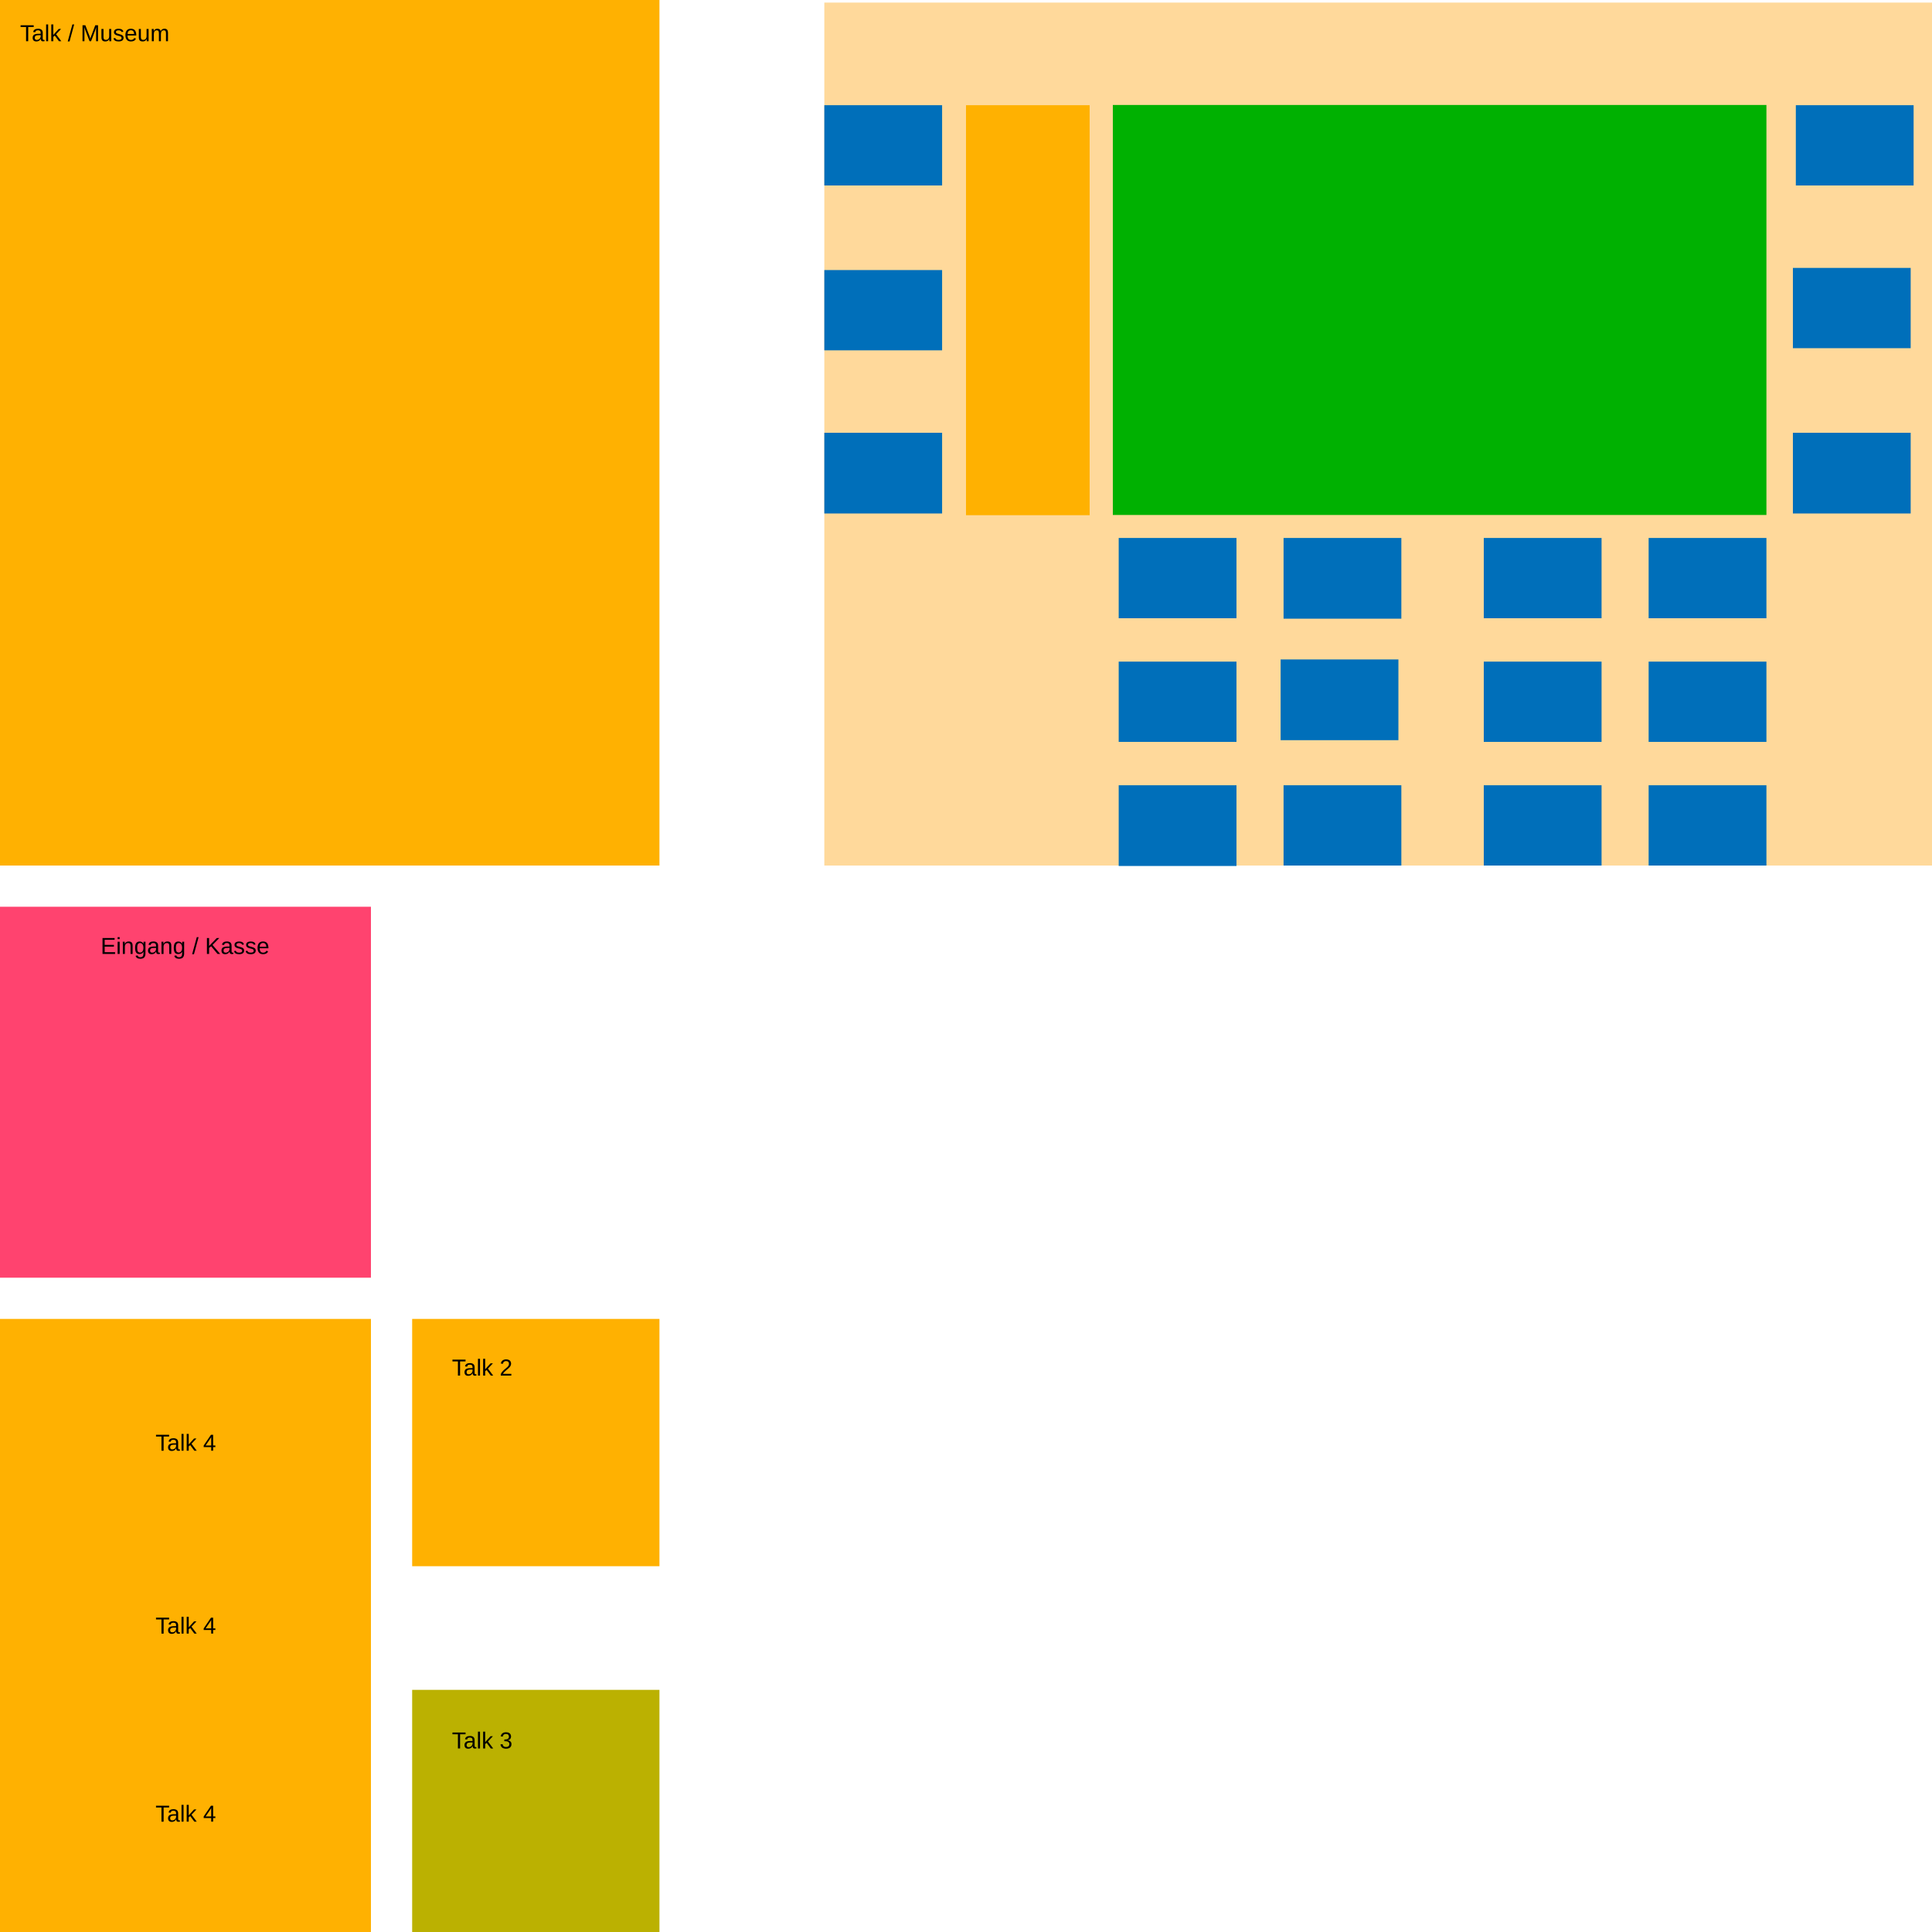
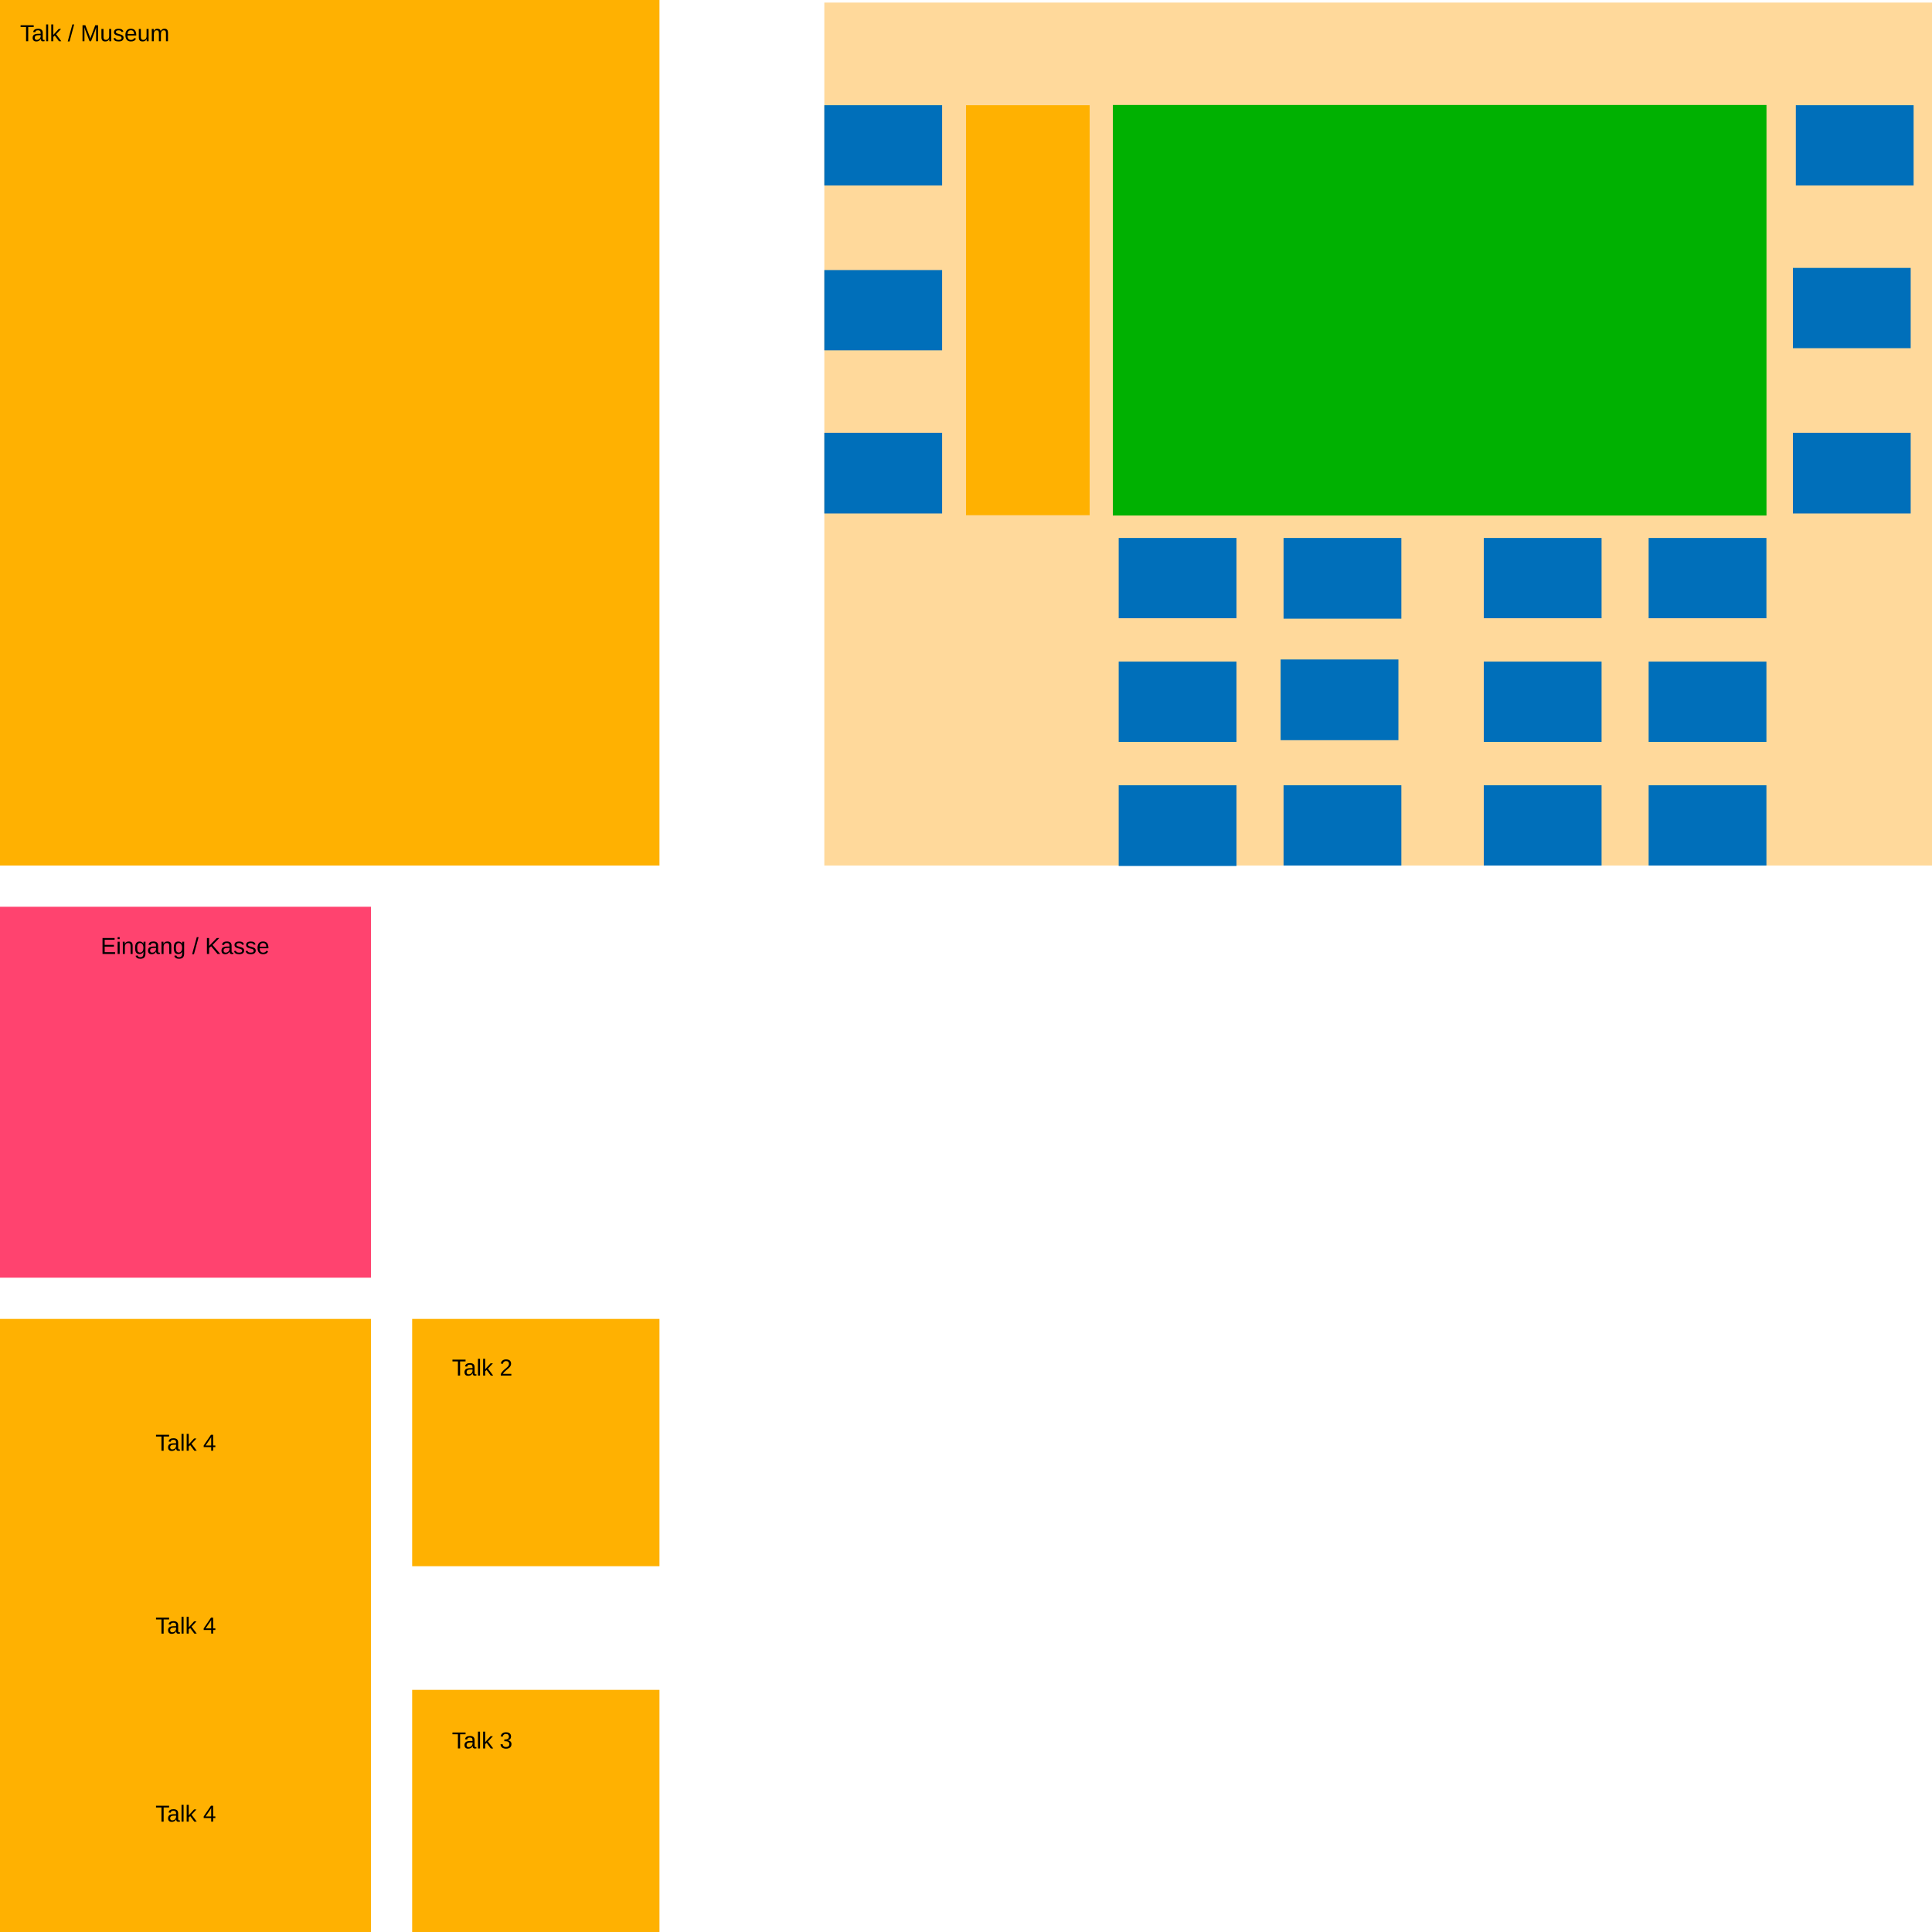
<svg xmlns="http://www.w3.org/2000/svg" id="RootSvg" width="100%" height="100%" viewBox="0 0 6000 6000" version="1.1" style="fill-rule:evenodd;clip-rule:evenodd;stroke-linejoin:round;stroke-miterlimit:2;">
  <g id="Ebene1">
    <rect x="0" y="0" width="6000" height="6000" style="fill:none;" />
-     <rect id="Mute-Foyer---unmute-stage" x="2560" y="8" width="3440" height="2680" style="fill:#ffd99b;" />
+     <rect id="stage" x="2560" y="8" width="3440" height="2680" style="fill:#ffd99b;" />
    <rect class="room2" x="0" y="2816" width="1152" height="1152" style="fill:#ff436f;" />
    <rect class="room3" x="0" y="0" width="2048" height="2688" style="fill:#ffb101;" />
    <rect class="speaker" id="Speaker" x="3000" y="326.689" width="384" height="1273.31" style="fill:#ffb101;" />
    <rect class="room4" x="1280" y="4096" width="768" height="768" style="fill:#ffb101;" />
-     <rect class="room5" x="1280" y="5248" width="768" height="752" style="fill:#bbb101;" />
+     <rect class="room5" x="1280" y="5248" width="768" height="752" style="fill:#ffb101;" />
    <rect class="room6" x="0" y="4096" width="1152" height="1904" style="fill:#ffb101;" />
    <rect class="seat1" id="Seat1" x="5568" y="1344" width="365.794" height="250.687" style="fill:#006fba;" />
    <rect class="seat2" id="Seat2" x="2560" y="1344" width="365.794" height="250.687" style="fill:#006fba;" />
    <rect class="seat3" id="Seat3" x="2560" y="838.689" width="365.794" height="249.311" style="fill:#006fba;" />
    <rect class="seat4" id="Seat4" x="5577.1" y="326.689" width="365.794" height="249.311" style="fill:#006fba;" />
    <rect class="seat6" id="Seat6" x="3474.21" y="1670.69" width="365.794" height="249.311" style="fill:#006fba;" />
    <rect class="seat7" id="Seat7" x="3986.21" y="1670.69" width="365.794" height="250.687" style="fill:#006fba;" />
    <rect class="seat8" id="Seat8" x="4608" y="1670.69" width="365.794" height="249.311" style="fill:#006fba;" />
    <rect class="seat9" id="Seat9" x="5120" y="1670.69" width="365.794" height="249.311" style="fill:#006fba;" />
    <rect class="seat10" id="Seat10" x="4608" y="2438.69" width="365.794" height="249.311" style="fill:#006fba;" />
    <rect class="seat11" id="Seat11" x="5568" y="832" width="365.794" height="249.311" style="fill:#006fba;" />
    <rect class="seat12" id="Seat12" x="3474.21" y="2438.69" width="365.794" height="250.687" style="fill:#006fba;" />
    <rect class="seat13" id="Seat13" x="3986.21" y="2438.69" width="365.794" height="249.311" style="fill:#006fba;" />
    <rect class="seat14" id="Seat14" x="2560" y="326.689" width="365.794" height="249.311" style="fill:#006fba;" />
    <rect class="seat16" id="Seat16" x="3474.21" y="2054.69" width="365.794" height="249.311" style="fill:#006fba;" />
    <rect class="seat17" id="Seat17" x="3977.1" y="2048" width="365.794" height="250.687" style="fill:#006fba;" />
    <rect class="seat18" id="Seat18" x="4608" y="2054.69" width="365.794" height="249.311" style="fill:#006fba;" />
    <rect class="seat19" id="Seat19" x="5120" y="2054.69" width="365.794" height="249.311" style="fill:#006fba;" />
    <rect class="seat20" id="Seat20" x="5120" y="2438.69" width="365.794" height="249.311" style="fill:#006fba;" />
    <text x="312.469px" y="2962.63px" style="font-family:'ArialMT', 'Arial', sans-serif;font-size:72px;">Eingang / Kasse</text>
    <text x="1403.5px" y="4272px" style="font-family:'ArialMT', 'Arial', sans-serif;font-size:72px;">T<tspan x="1439.5px 1479.54px " y="4272px 4272px ">al</tspan>k 2</text>
    <text x="1403.5px" y="5430px" style="font-family:'ArialMT', 'Arial', sans-serif;font-size:72px;">T<tspan x="1439.5px 1479.54px " y="5430px 5430px ">al</tspan>k 3</text>
    <text x="482.854px" y="4505.35px" style="font-family:'ArialMT', 'Arial', sans-serif;font-size:72px;">T<tspan x="518.854px 558.896px " y="4505.35px 4505.35px ">al</tspan>k 4</text>
    <text x="482.854px" y="5073.35px" style="font-family:'ArialMT', 'Arial', sans-serif;font-size:72px;">T<tspan x="518.854px 558.896px " y="5073.35px 5073.35px ">al</tspan>k 4</text>
    <text x="482.854px" y="5657.35px" style="font-family:'ArialMT', 'Arial', sans-serif;font-size:72px;">T<tspan x="518.854px 558.896px " y="5657.35px 5657.35px ">al</tspan>k 4</text>
    <g>
      <g>
        <text x="62.312px" y="128px" style="font-family:'ArialMT', 'Arial', sans-serif;font-size:72px;">T<tspan x="98.312px 138.355px " y="128px 128px ">al</tspan>k / Museum</text>
      </g>
    </g>
-     <rect x="3456" y="326" width="2029.79" height="1273.31" style="fill:#00b101;" />
+     <rect x="3456" y="326" width="2030" height="1275" style="fill:#00b101;" />
  </g>
</svg>
